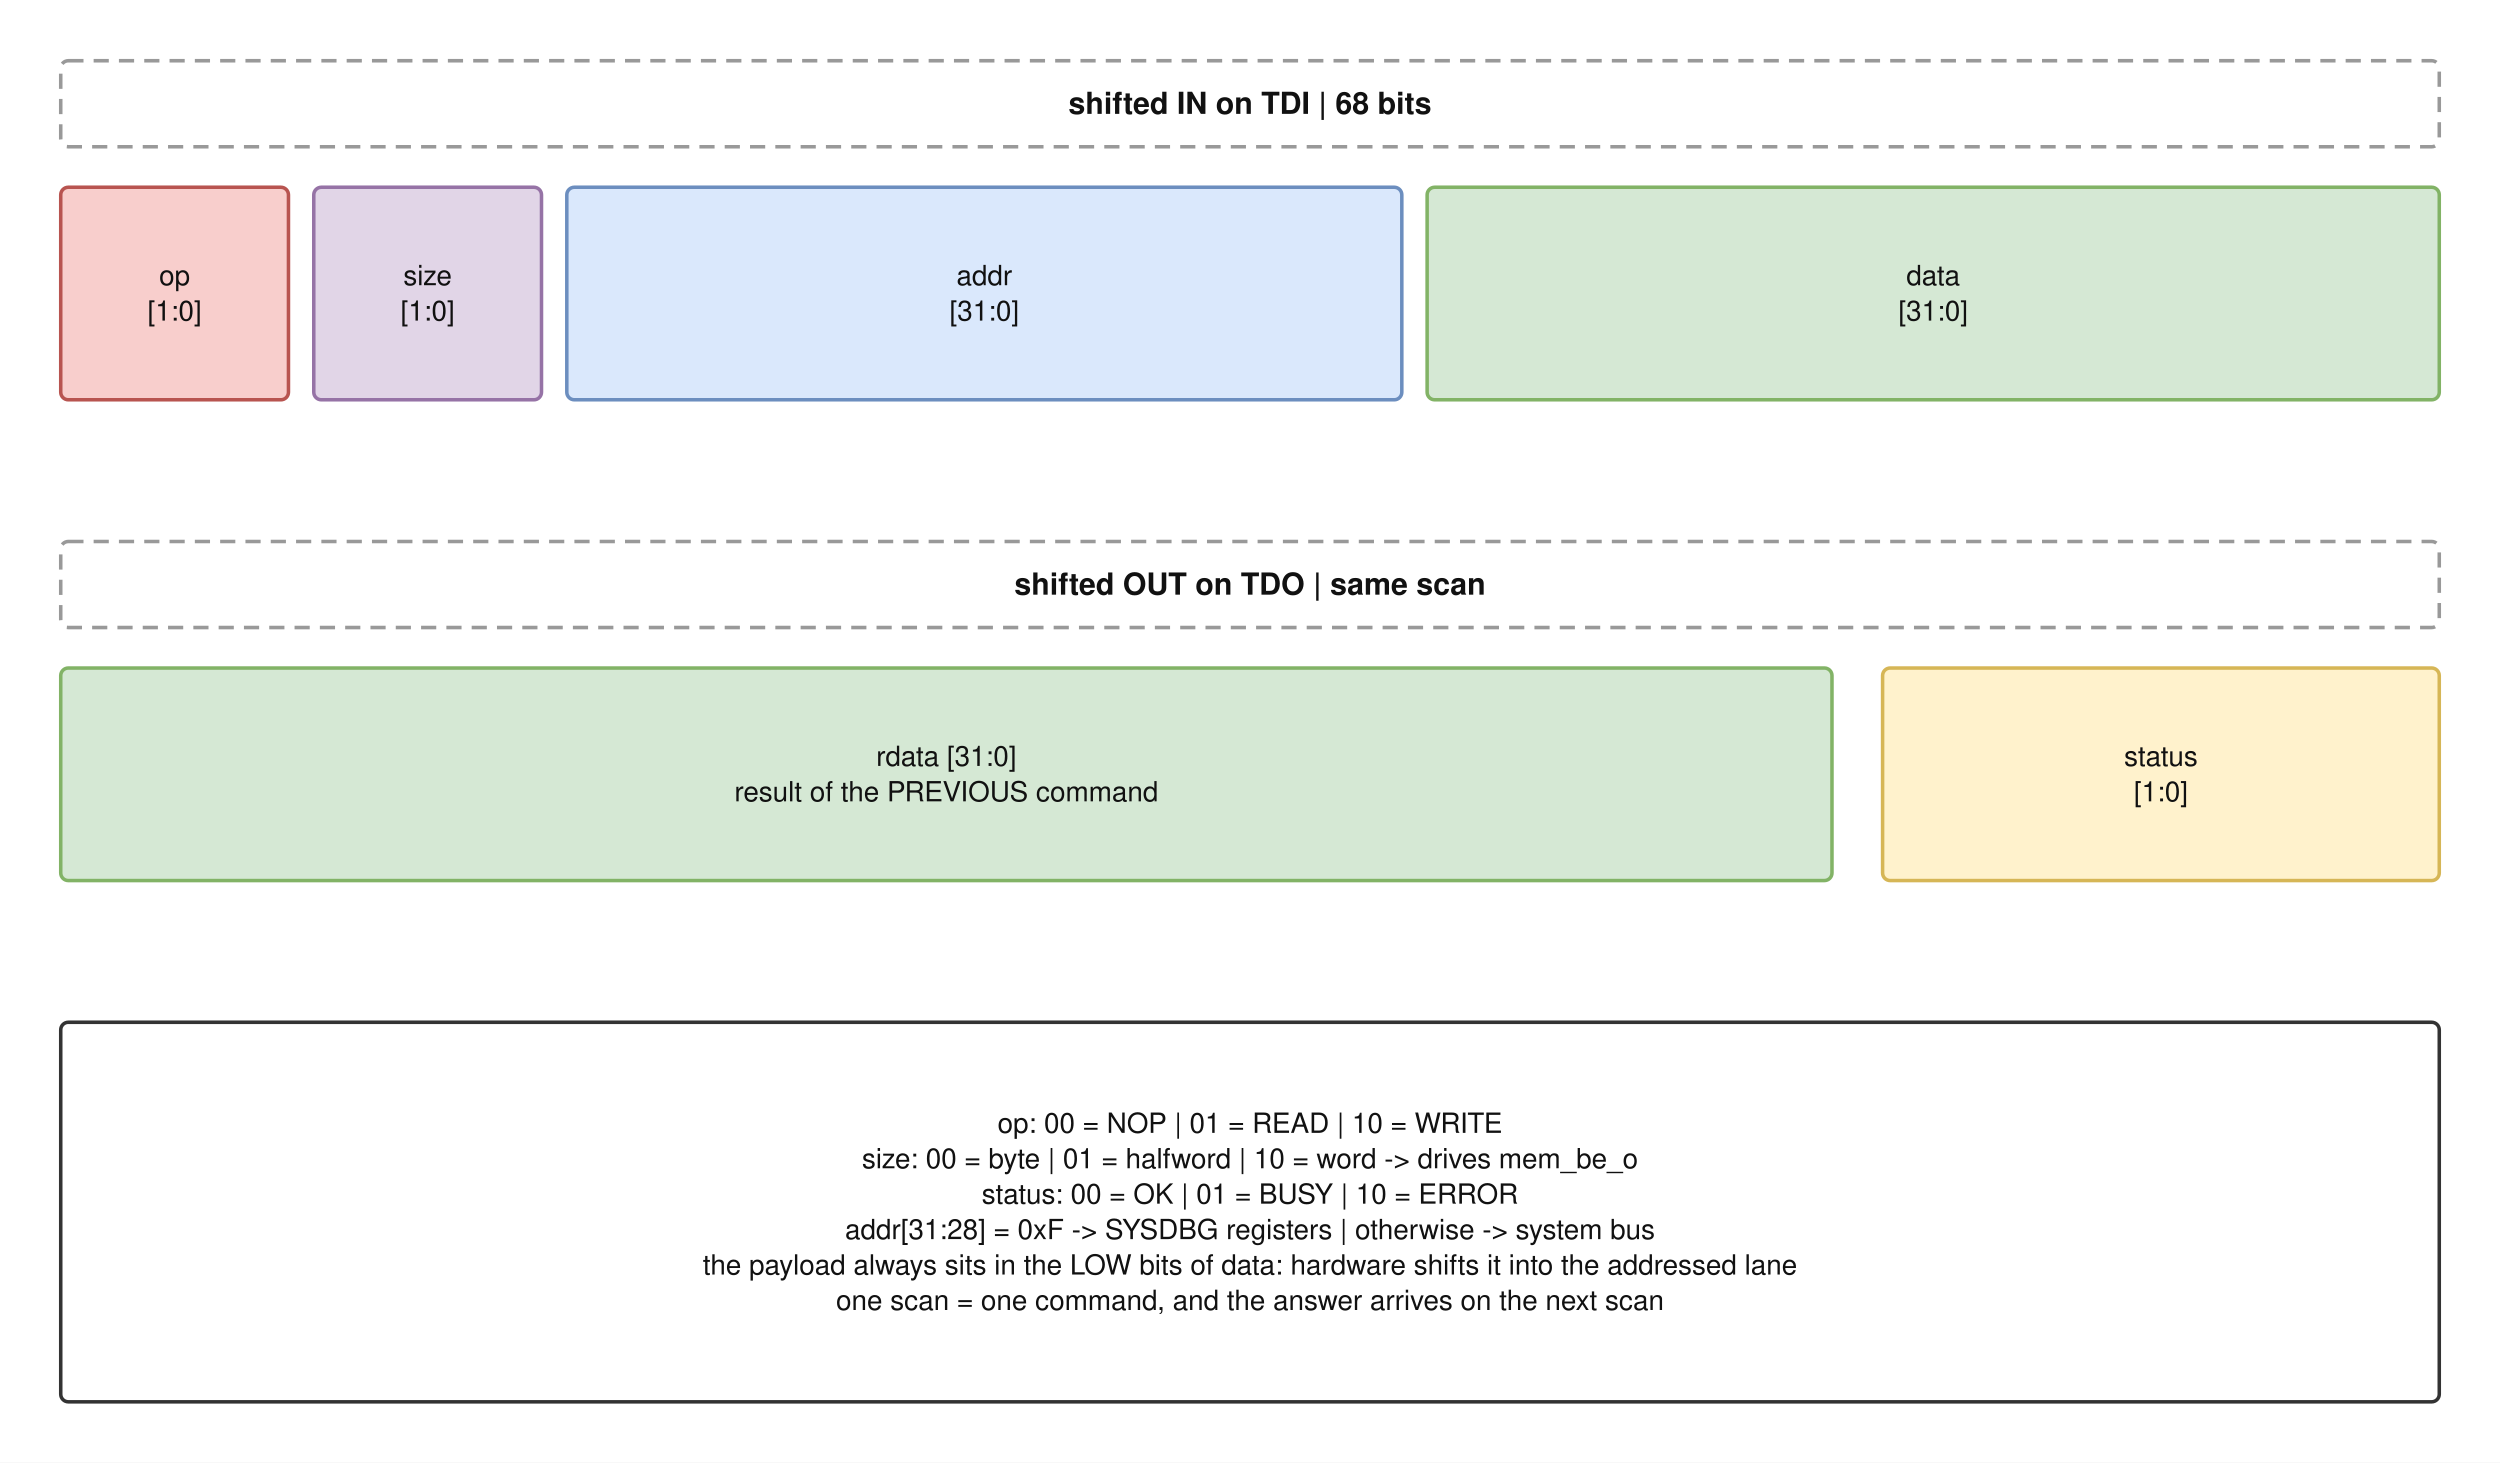
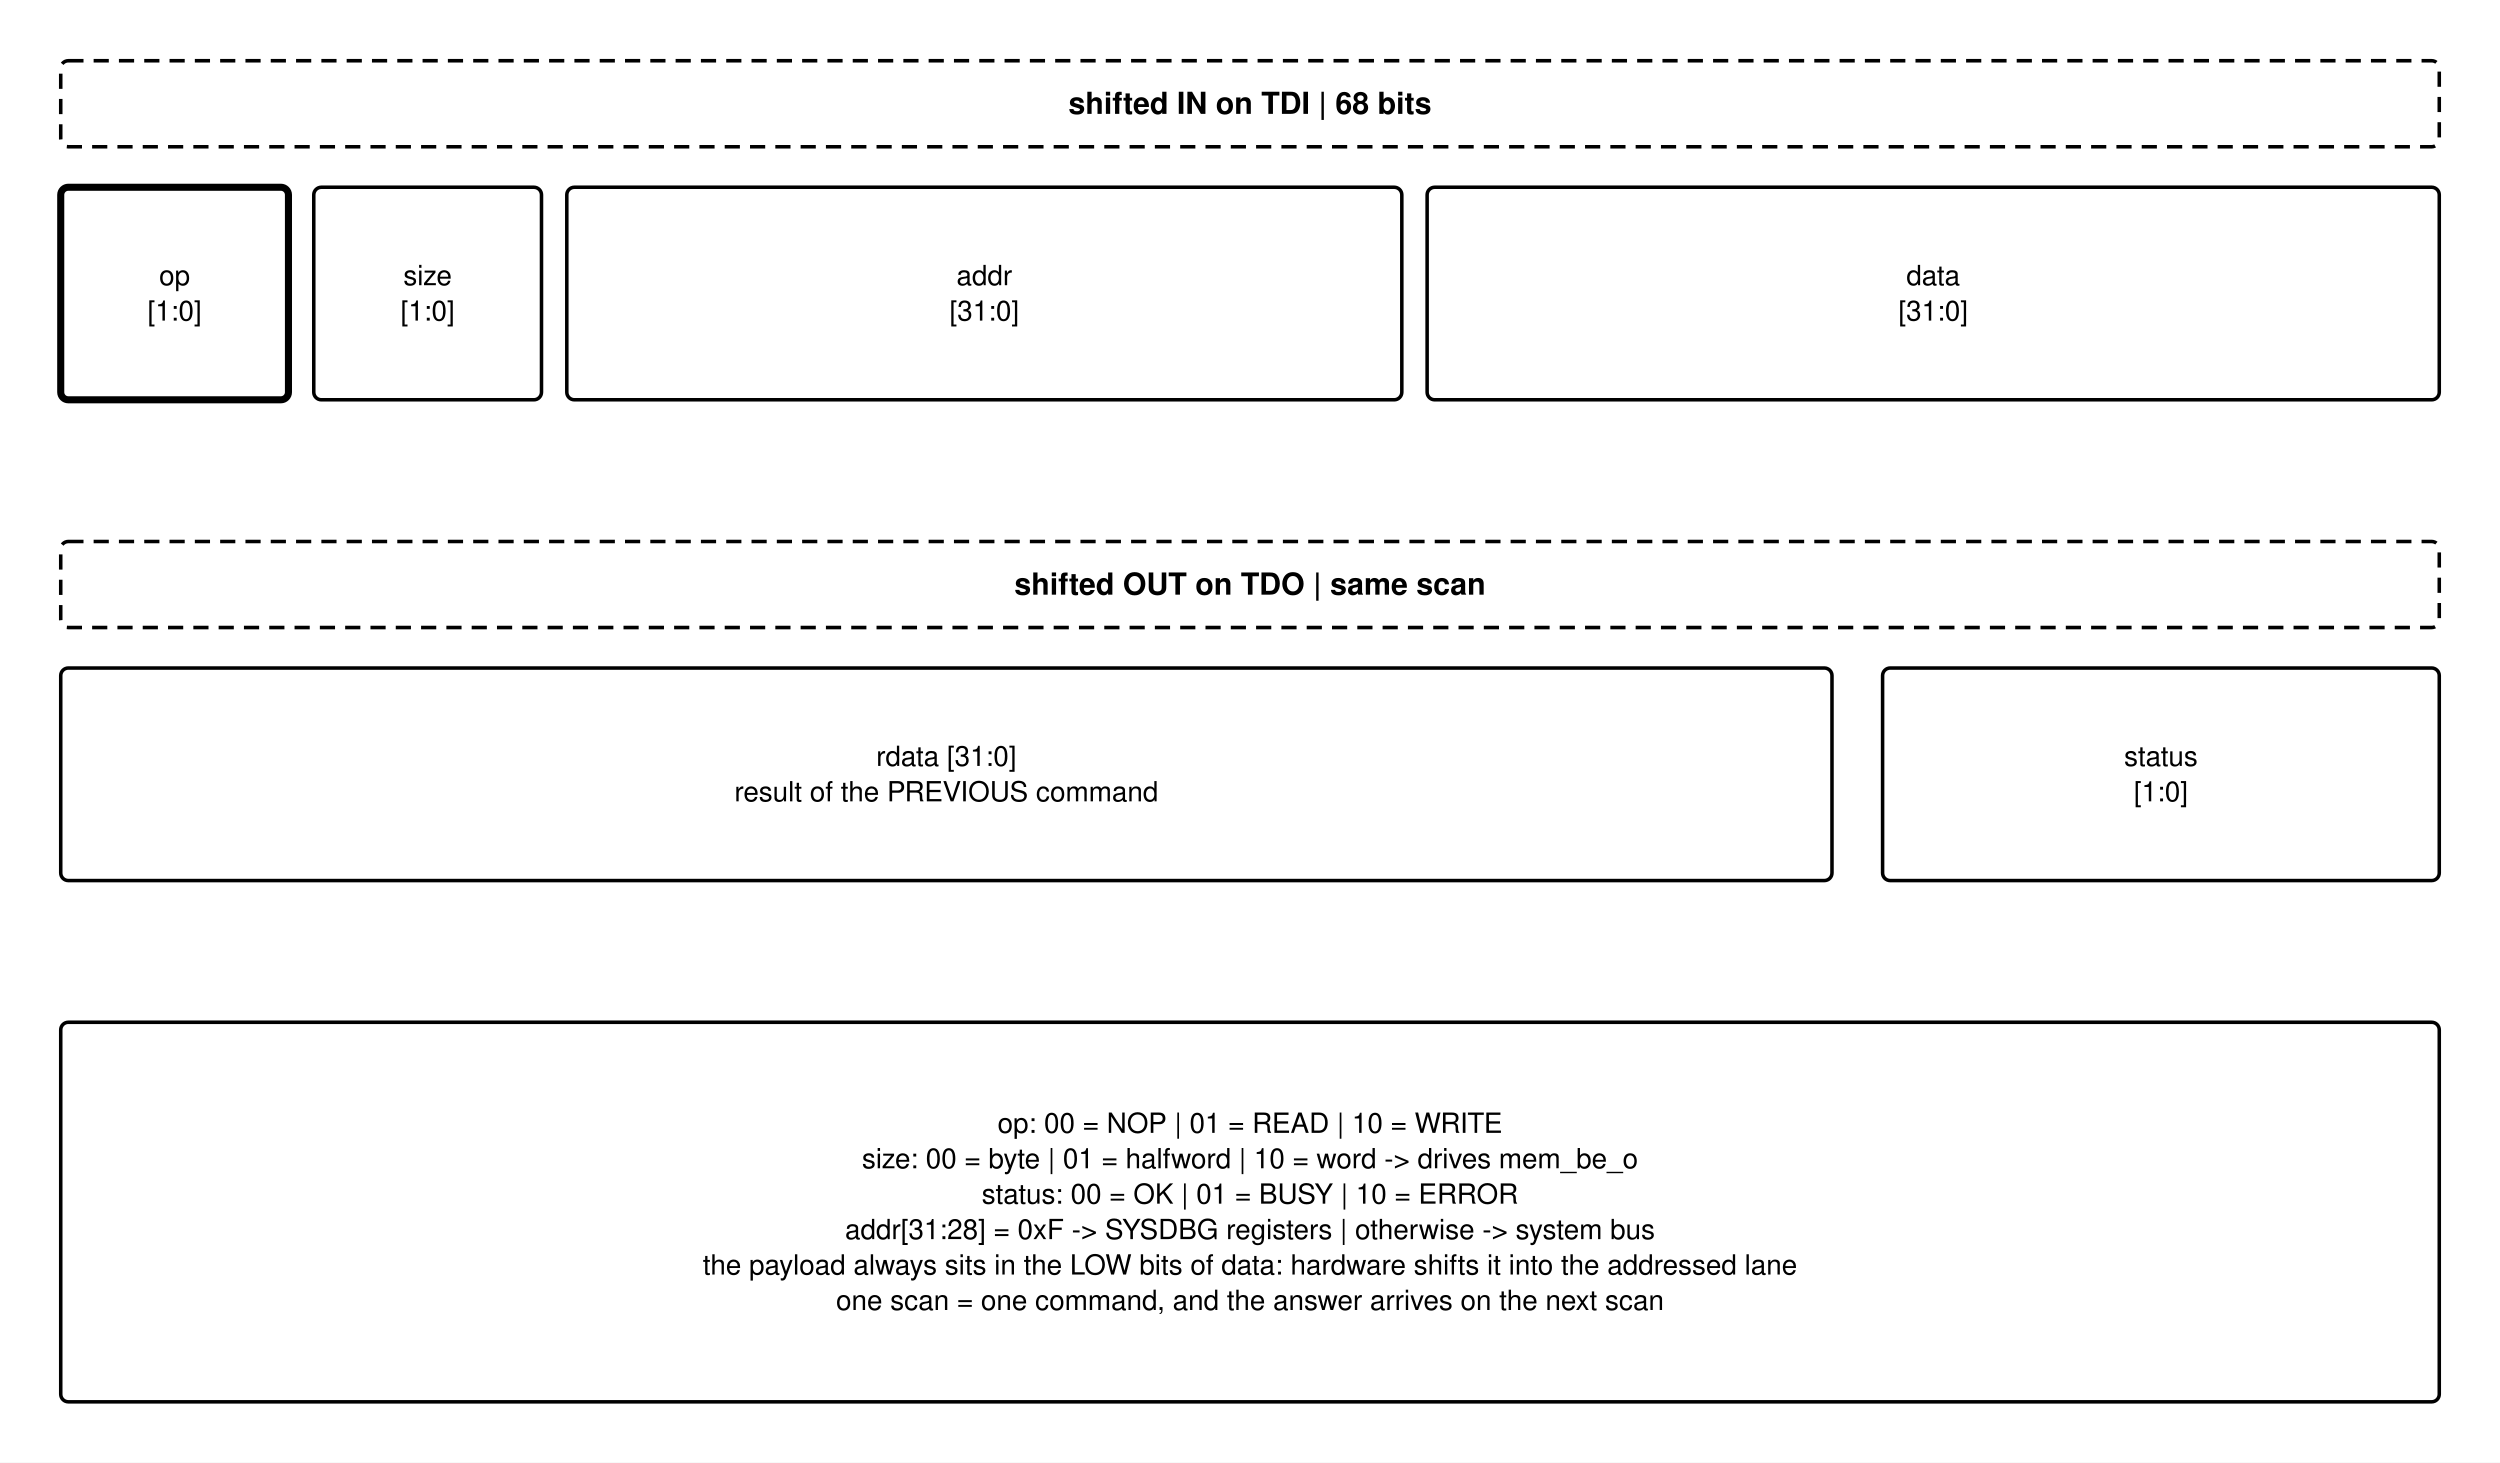
<svg xmlns="http://www.w3.org/2000/svg" width="988" height="578" viewBox="16 16 988 578" font-family="Helvetica,Arial,sans-serif">
  <defs>
    <marker id="ah" markerWidth="9" markerHeight="7" refX="8.5" refY="3.5" orient="auto">
-       <polygon points="0 0, 9 3.5, 0 7" fill="#333" />
+       <polygon points="0 0, 9 3.5, 0 7" fill="#000000" />
    </marker>
    <marker id="ahs" markerWidth="9" markerHeight="7" refX="0.5" refY="3.5" orient="auto">
-       <polygon points="9 0, 0 3.5, 9 7" fill="#333" />
+       <polygon points="9 0, 0 3.5, 9 7" fill="#000000" />
    </marker>
  </defs>
  <rect x="16" y="16" width="988" height="578" fill="#ffffff" />
-   <rect x="40" y="40" width="940" height="34" rx="3" fill="none" stroke="#999999" stroke-width="1.4" stroke-dasharray="6 4" />
-   <rect x="40" y="90" width="90" height="84" rx="3" fill="#f8cecc" stroke="#b85450" stroke-width="1.4" />
-   <rect x="140" y="90" width="90" height="84" rx="3" fill="#e1d5e7" stroke="#9673a6" stroke-width="1.4" />
-   <rect x="240" y="90" width="330" height="84" rx="3" fill="#dae8fc" stroke="#6c8ebf" stroke-width="1.4" />
-   <rect x="580" y="90" width="400" height="84" rx="3" fill="#d5e8d4" stroke="#82b366" stroke-width="1.4" />
-   <rect x="40" y="230" width="940" height="34" rx="3" fill="none" stroke="#999999" stroke-width="1.4" stroke-dasharray="6 4" />
-   <rect x="40" y="280" width="700" height="84" rx="3" fill="#d5e8d4" stroke="#82b366" stroke-width="1.4" />
-   <rect x="760" y="280" width="220" height="84" rx="3" fill="#fff2cc" stroke="#d6b656" stroke-width="1.4" />
-   <rect x="40" y="420" width="940" height="150" rx="3" fill="#ffffff" stroke="#333333" stroke-width="1.4" />
-   <text x="510.0" y="61.0" font-size="12" text-anchor="middle" fill="#111" font-weight="bold">shifted IN on TDI  |  68 bits</text>
-   <text x="85.0" y="128.7" font-size="11" text-anchor="middle" fill="#111">op</text>
-   <text x="85.0" y="142.7" font-size="11" text-anchor="middle" fill="#111">[1:0]</text>
-   <text x="185.0" y="128.7" font-size="11" text-anchor="middle" fill="#111">size</text>
-   <text x="185.0" y="142.7" font-size="11" text-anchor="middle" fill="#111">[1:0]</text>
-   <text x="405.0" y="128.7" font-size="11" text-anchor="middle" fill="#111">addr</text>
-   <text x="405.0" y="142.7" font-size="11" text-anchor="middle" fill="#111">[31:0]</text>
-   <text x="780.0" y="128.7" font-size="11" text-anchor="middle" fill="#111">data</text>
-   <text x="780.0" y="142.7" font-size="11" text-anchor="middle" fill="#111">[31:0]</text>
-   <text x="510.0" y="251.0" font-size="12" text-anchor="middle" fill="#111" font-weight="bold">shifted OUT on TDO  |  same scan</text>
-   <text x="390.0" y="318.7" font-size="11" text-anchor="middle" fill="#111">rdata [31:0]</text>
-   <text x="390.0" y="332.7" font-size="11" text-anchor="middle" fill="#111">result of the PREVIOUS command</text>
-   <text x="870.0" y="318.7" font-size="11" text-anchor="middle" fill="#111">status</text>
-   <text x="870.0" y="332.7" font-size="11" text-anchor="middle" fill="#111">[1:0]</text>
-   <text x="510.0" y="463.7" font-size="11" text-anchor="middle" fill="#111">op:  00 = NOP   |   01 = READ   |   10 = WRITE</text>
-   <text x="510.0" y="477.7" font-size="11" text-anchor="middle" fill="#111">size:  00 = byte   |   01 = halfword   |   10 = word   -&gt;  drives mem_be_o</text>
-   <text x="510.0" y="491.7" font-size="11" text-anchor="middle" fill="#111">status:  00 = OK   |   01 = BUSY   |   10 = ERROR</text>
-   <text x="510.0" y="505.7" font-size="11" text-anchor="middle" fill="#111">addr[31:28] = 0xF  -&gt;  SYSDBG registers   |   otherwise  -&gt;  system bus</text>
-   <text x="510.0" y="519.7" font-size="11" text-anchor="middle" fill="#111">the payload always sits in the LOW bits of data: hardware shifts it into the addressed lane</text>
-   <text x="510.0" y="533.7" font-size="11" text-anchor="middle" fill="#111">one scan = one command, and the answer arrives on the next scan</text>
+   <rect x="40" y="40" width="940" height="34" rx="3" fill="none" stroke="#000000" stroke-width="1.4" stroke-dasharray="6 4" />
+   <rect x="40" y="90" width="90" height="84" rx="3" fill="#ffffff" stroke="#000000" stroke-width="2.8" />
+   <rect x="140" y="90" width="90" height="84" rx="3" fill="#ffffff" stroke="#000000" stroke-width="1.4" />
+   <rect x="240" y="90" width="330" height="84" rx="3" fill="#ffffff" stroke="#000000" stroke-width="1.4" />
+   <rect x="580" y="90" width="400" height="84" rx="3" fill="#ffffff" stroke="#000000" stroke-width="1.4" />
+   <rect x="40" y="230" width="940" height="34" rx="3" fill="none" stroke="#000000" stroke-width="1.4" stroke-dasharray="6 4" />
+   <rect x="40" y="280" width="700" height="84" rx="3" fill="#ffffff" stroke="#000000" stroke-width="1.4" />
+   <rect x="760" y="280" width="220" height="84" rx="3" fill="#ffffff" stroke="#000000" stroke-width="1.4" />
+   <rect x="40" y="420" width="940" height="150" rx="3" fill="#ffffff" stroke="#000000" stroke-width="1.4" />
+   <text x="510.0" y="61.0" font-size="12" text-anchor="middle" fill="#000000" font-weight="bold">shifted IN on TDI  |  68 bits</text>
+   <text x="85.0" y="128.7" font-size="11" text-anchor="middle" fill="#000000">op</text>
+   <text x="85.0" y="142.7" font-size="11" text-anchor="middle" fill="#000000">[1:0]</text>
+   <text x="185.0" y="128.7" font-size="11" text-anchor="middle" fill="#000000">size</text>
+   <text x="185.0" y="142.7" font-size="11" text-anchor="middle" fill="#000000">[1:0]</text>
+   <text x="405.0" y="128.7" font-size="11" text-anchor="middle" fill="#000000">addr</text>
+   <text x="405.0" y="142.7" font-size="11" text-anchor="middle" fill="#000000">[31:0]</text>
+   <text x="780.0" y="128.7" font-size="11" text-anchor="middle" fill="#000000">data</text>
+   <text x="780.0" y="142.7" font-size="11" text-anchor="middle" fill="#000000">[31:0]</text>
+   <text x="510.0" y="251.0" font-size="12" text-anchor="middle" fill="#000000" font-weight="bold">shifted OUT on TDO  |  same scan</text>
+   <text x="390.0" y="318.7" font-size="11" text-anchor="middle" fill="#000000">rdata [31:0]</text>
+   <text x="390.0" y="332.7" font-size="11" text-anchor="middle" fill="#000000">result of the PREVIOUS command</text>
+   <text x="870.0" y="318.7" font-size="11" text-anchor="middle" fill="#000000">status</text>
+   <text x="870.0" y="332.7" font-size="11" text-anchor="middle" fill="#000000">[1:0]</text>
+   <text x="510.0" y="463.7" font-size="11" text-anchor="middle" fill="#000000">op:  00 = NOP   |   01 = READ   |   10 = WRITE</text>
+   <text x="510.0" y="477.7" font-size="11" text-anchor="middle" fill="#000000">size:  00 = byte   |   01 = halfword   |   10 = word   -&gt;  drives mem_be_o</text>
+   <text x="510.0" y="491.7" font-size="11" text-anchor="middle" fill="#000000">status:  00 = OK   |   01 = BUSY   |   10 = ERROR</text>
+   <text x="510.0" y="505.7" font-size="11" text-anchor="middle" fill="#000000">addr[31:28] = 0xF  -&gt;  SYSDBG registers   |   otherwise  -&gt;  system bus</text>
+   <text x="510.0" y="519.7" font-size="11" text-anchor="middle" fill="#000000">the payload always sits in the LOW bits of data: hardware shifts it into the addressed lane</text>
+   <text x="510.0" y="533.7" font-size="11" text-anchor="middle" fill="#000000">one scan = one command, and the answer arrives on the next scan</text>
</svg>
